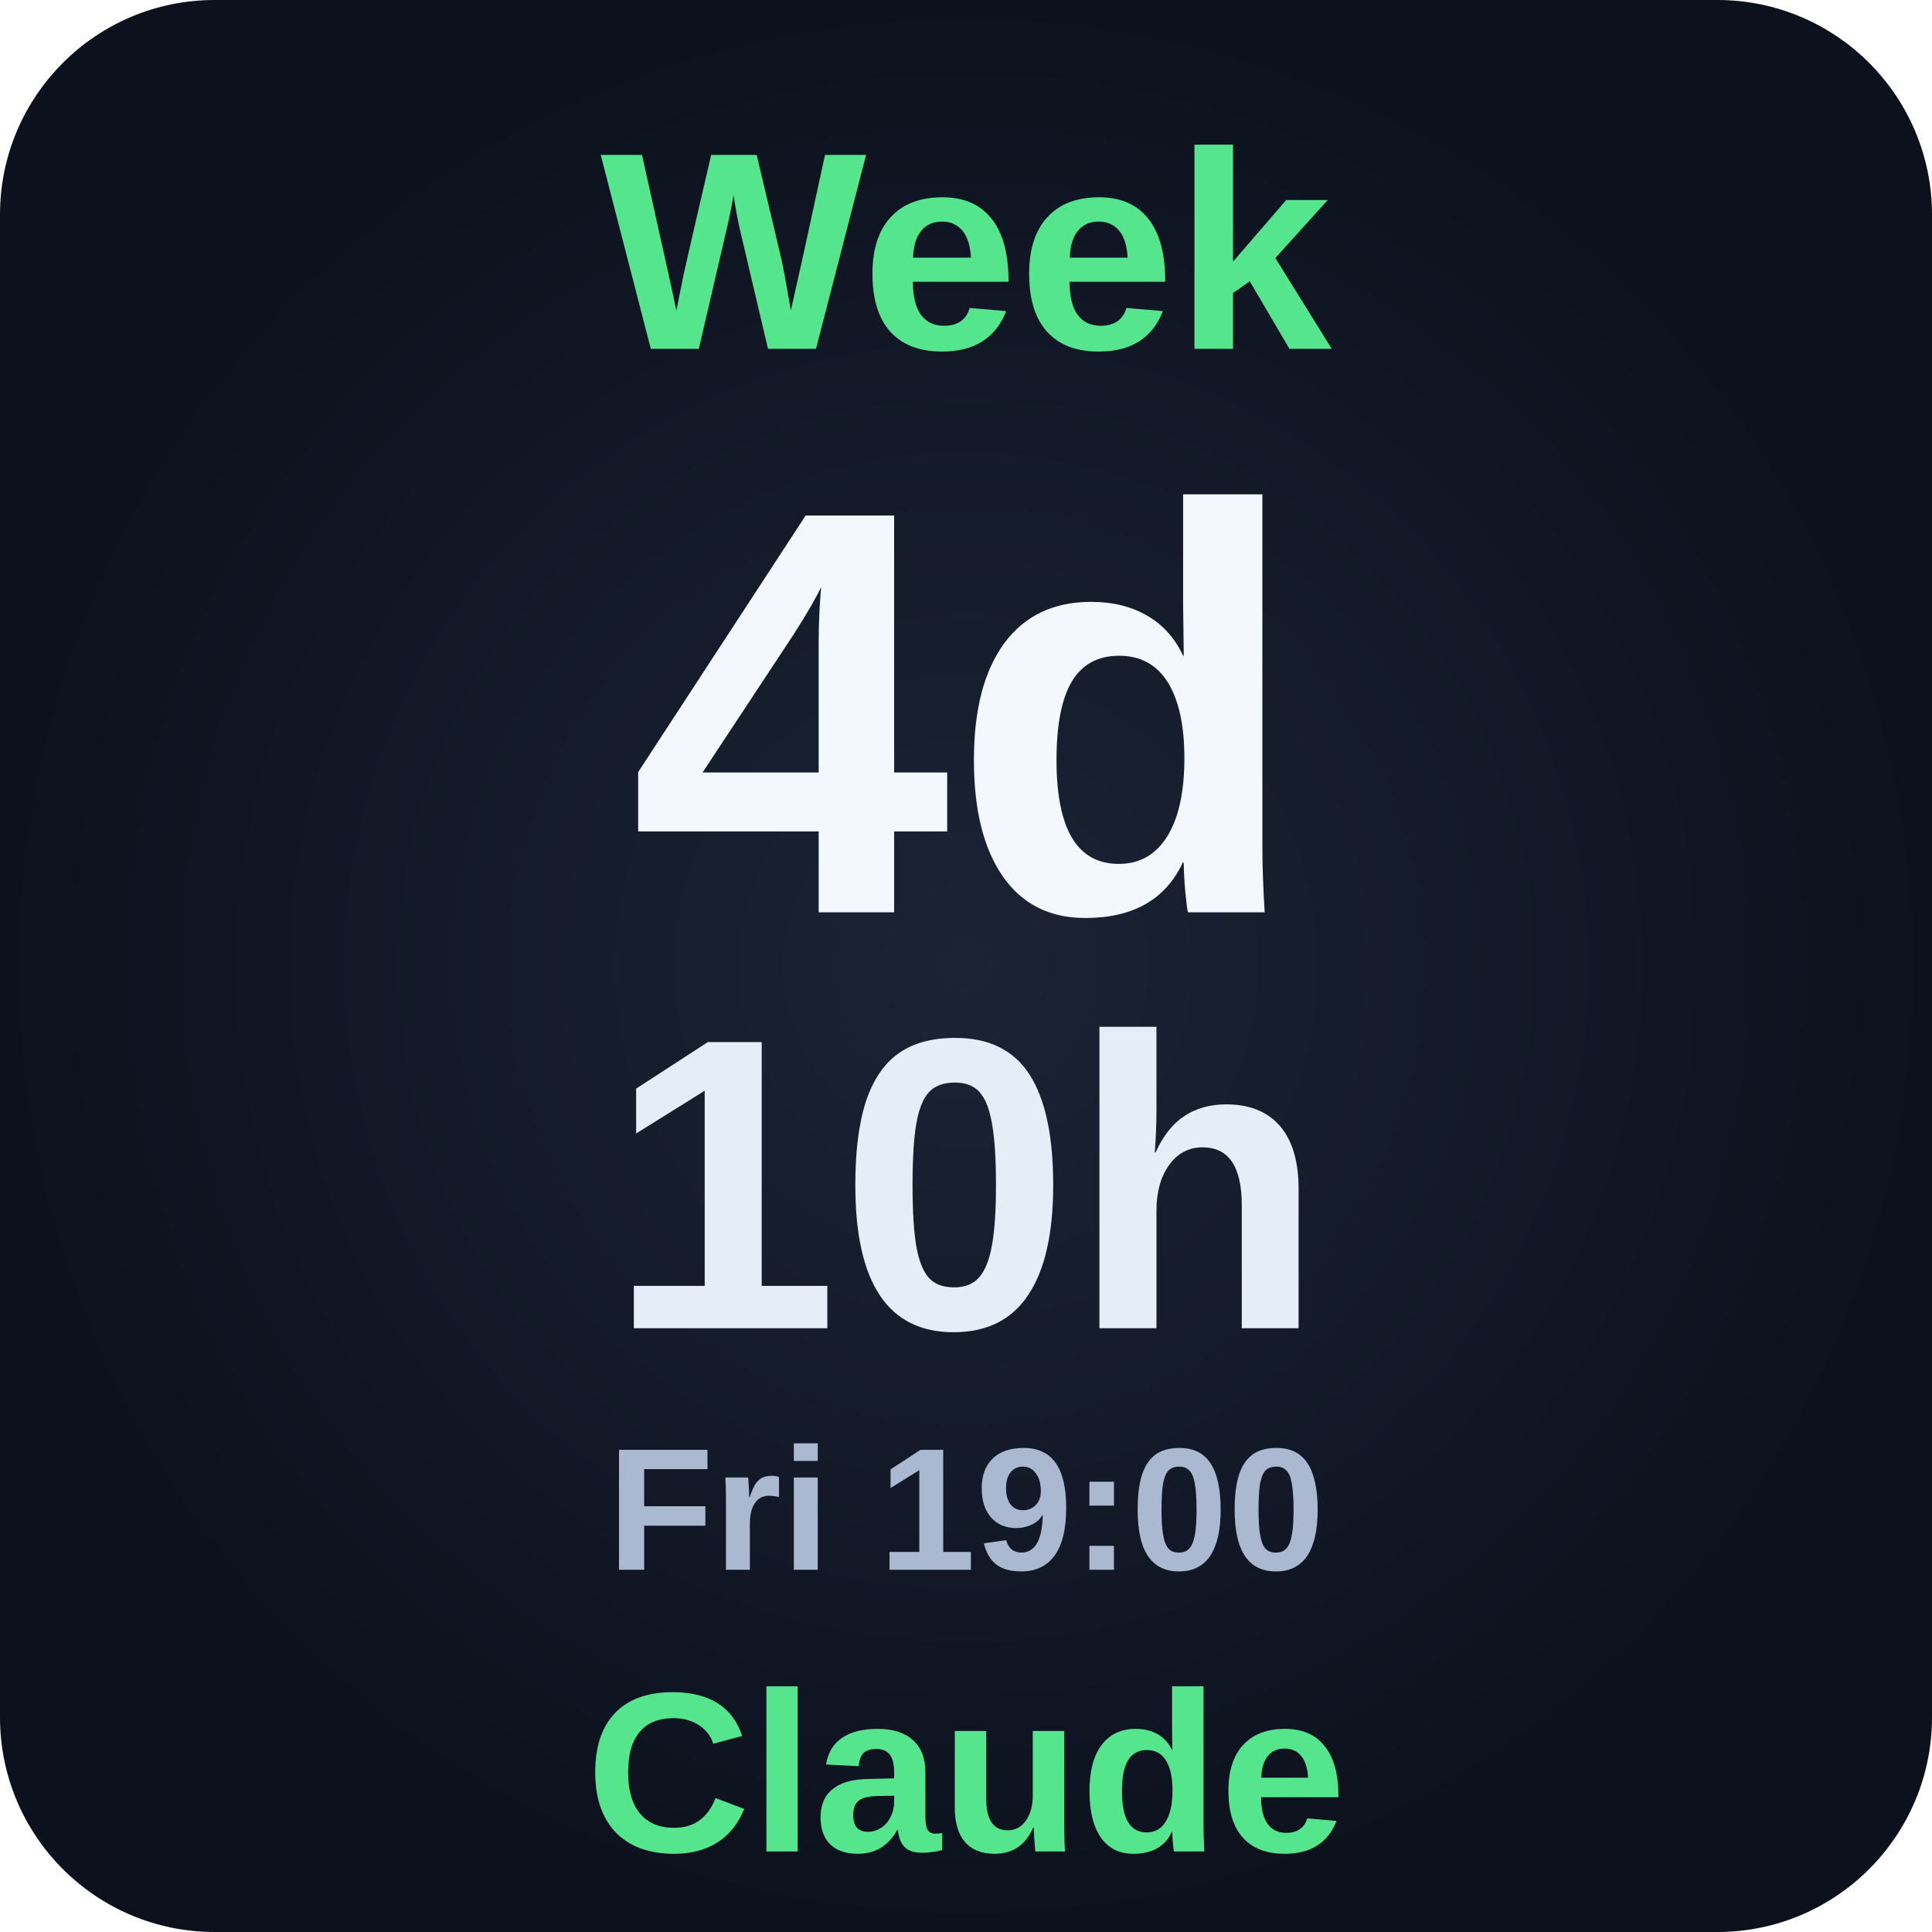
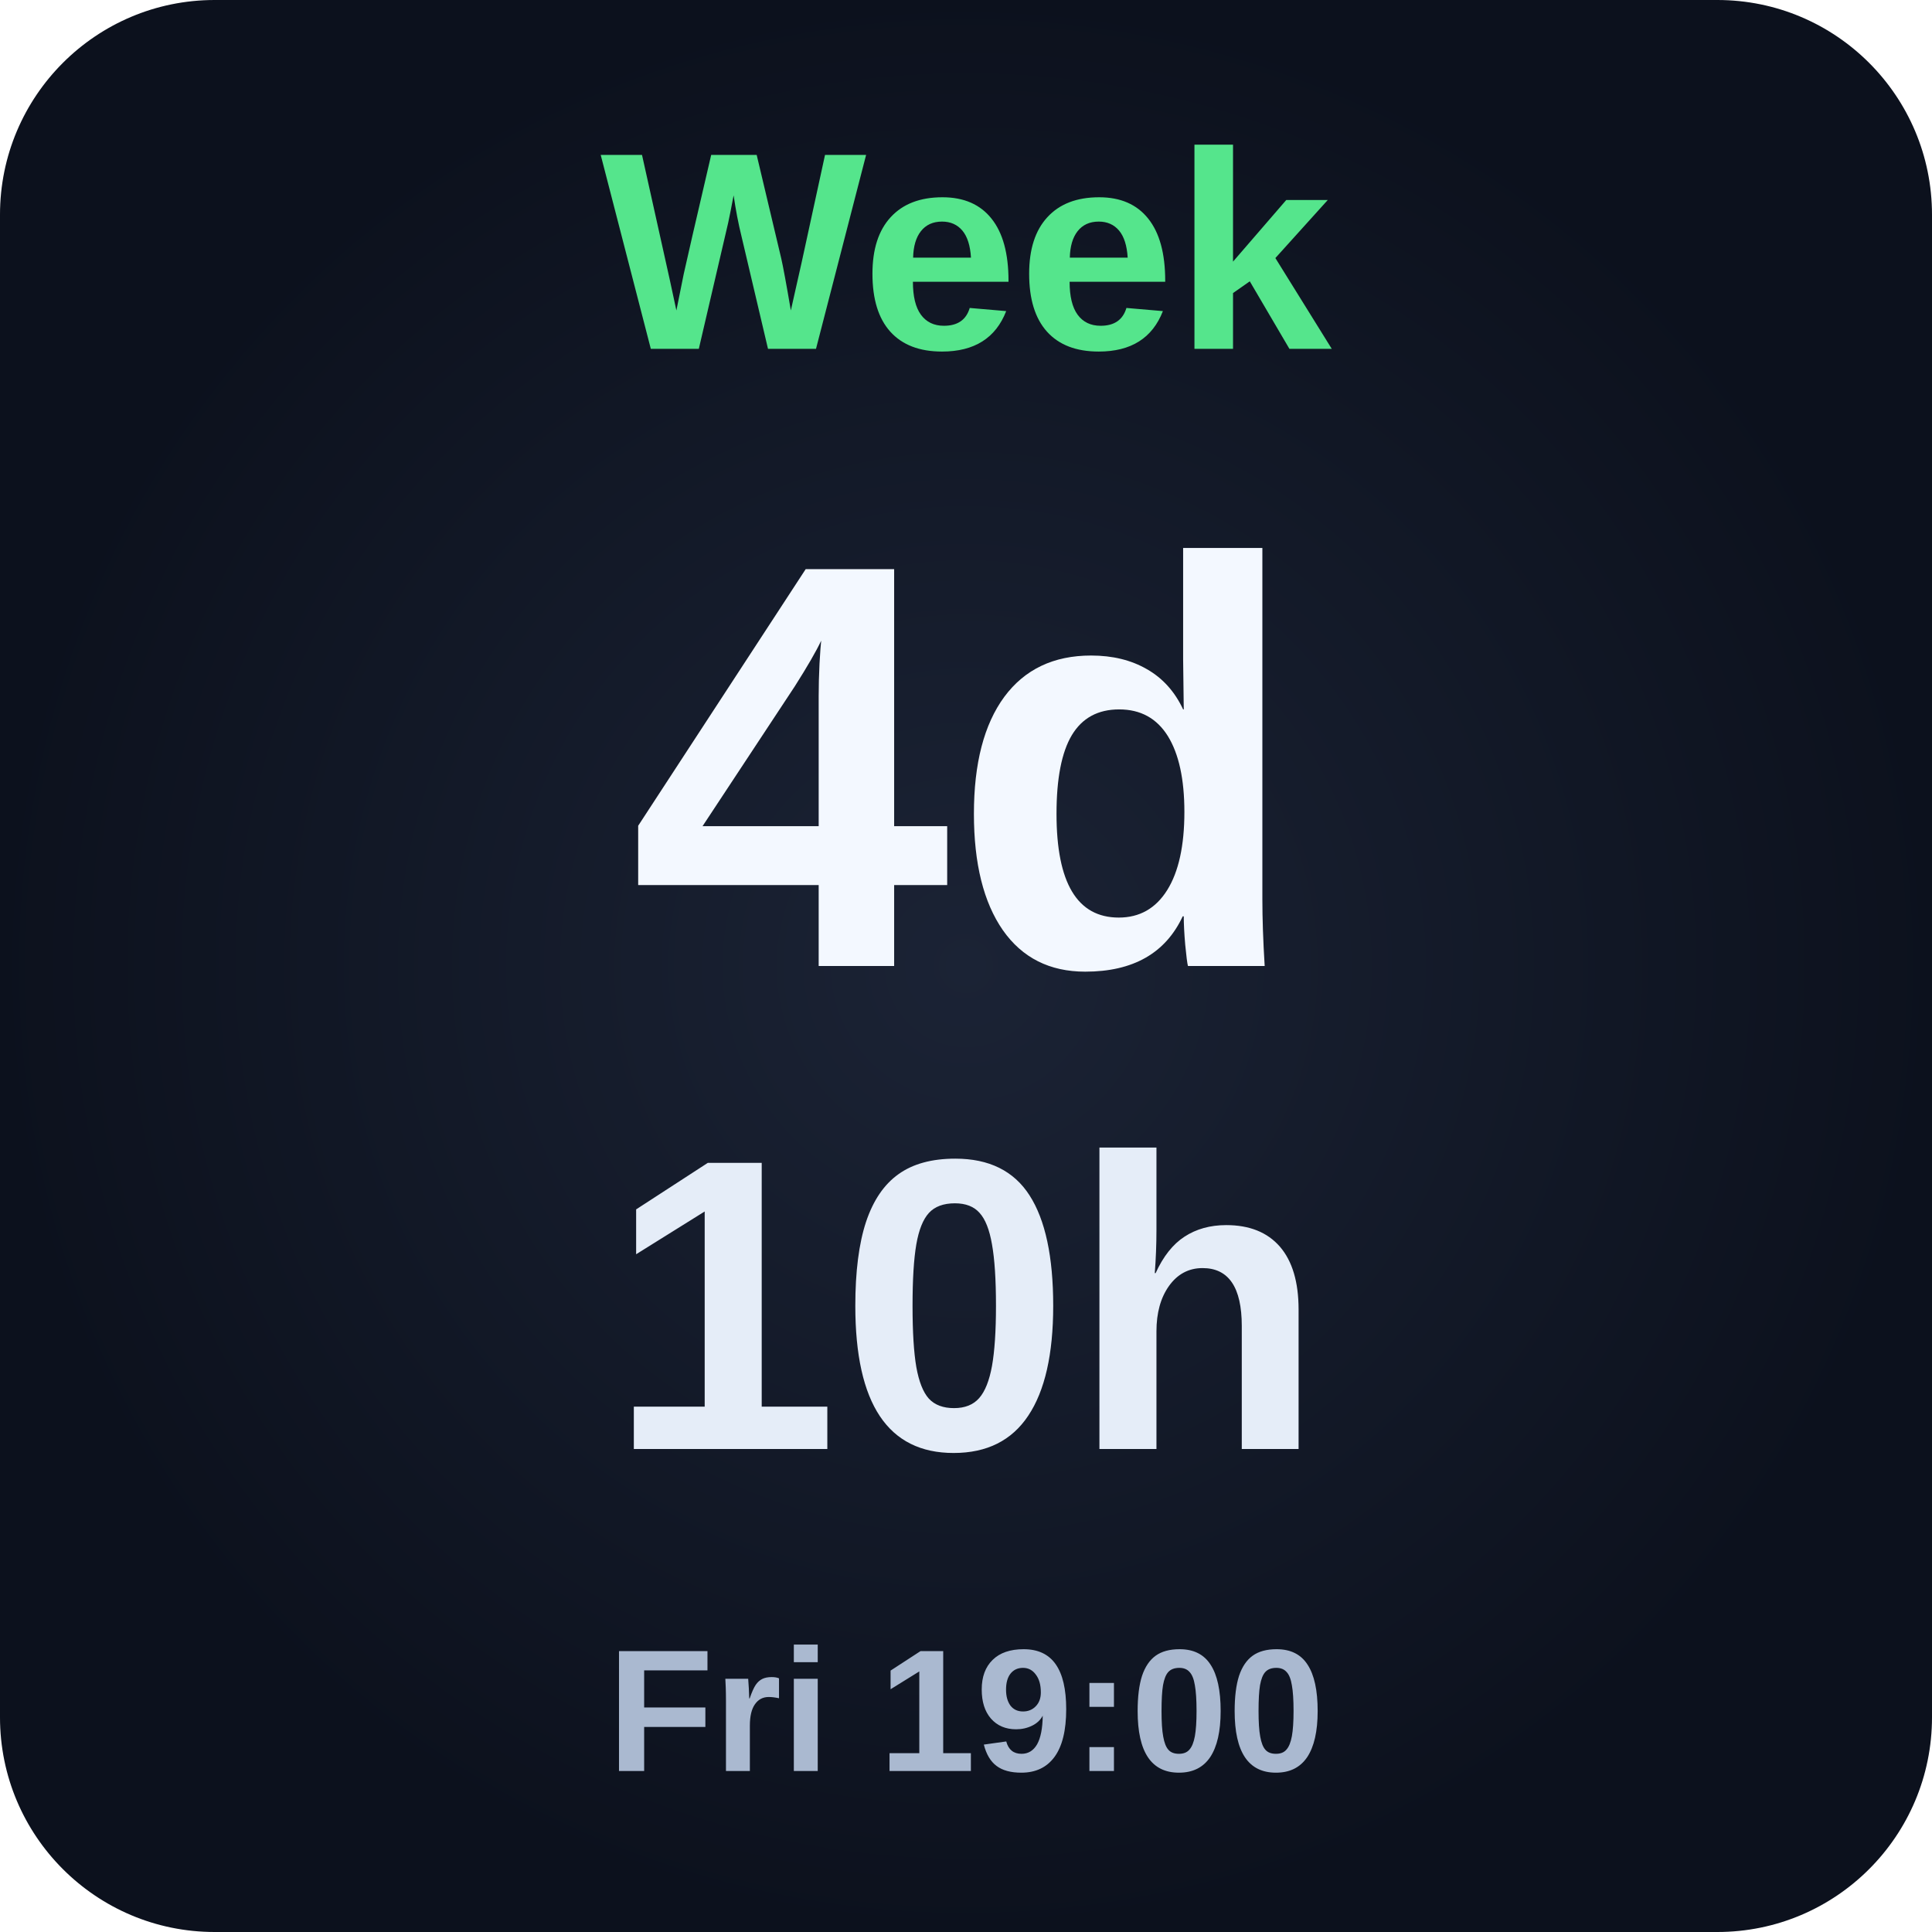
<svg xmlns="http://www.w3.org/2000/svg" width="144" height="144" viewBox="0 0 144 144">
  <defs>
    <radialGradient id="bg">
      <stop stop-color="#1b2335" />
      <stop offset="1" stop-color="#0c111d" />
    </radialGradient>
  </defs>
  <rect width="144" height="144" rx="16" fill="url(#bg)" />
  <g font-family="Arial, Helvetica, sans-serif" text-anchor="middle" font-weight="800">
    <text x="72" y="26" font-size="21" fill="#55e58c">Week</text>
-     <text x="72" y="68" font-size="43" fill="#f3f8ff">4d</text>
-     <text x="72" y="99" font-size="31" fill="#e5edf8">10h</text>
-     <text x="72" y="117" font-size="13" fill="#aab9d0">Fri 19:00</text>
-     <text x="72" y="138" font-size="17" fill="#55e58c">Claude</text>
+     <text x="72" y="72" font-size="43" fill="#f3f8ff">4d</text>
+     <text x="72" y="108" font-size="31" fill="#e5edf8">10h</text>
+     <text x="72" y="132" font-size="13" fill="#aab9d0">Fri 19:00</text>
  </g>
</svg>
